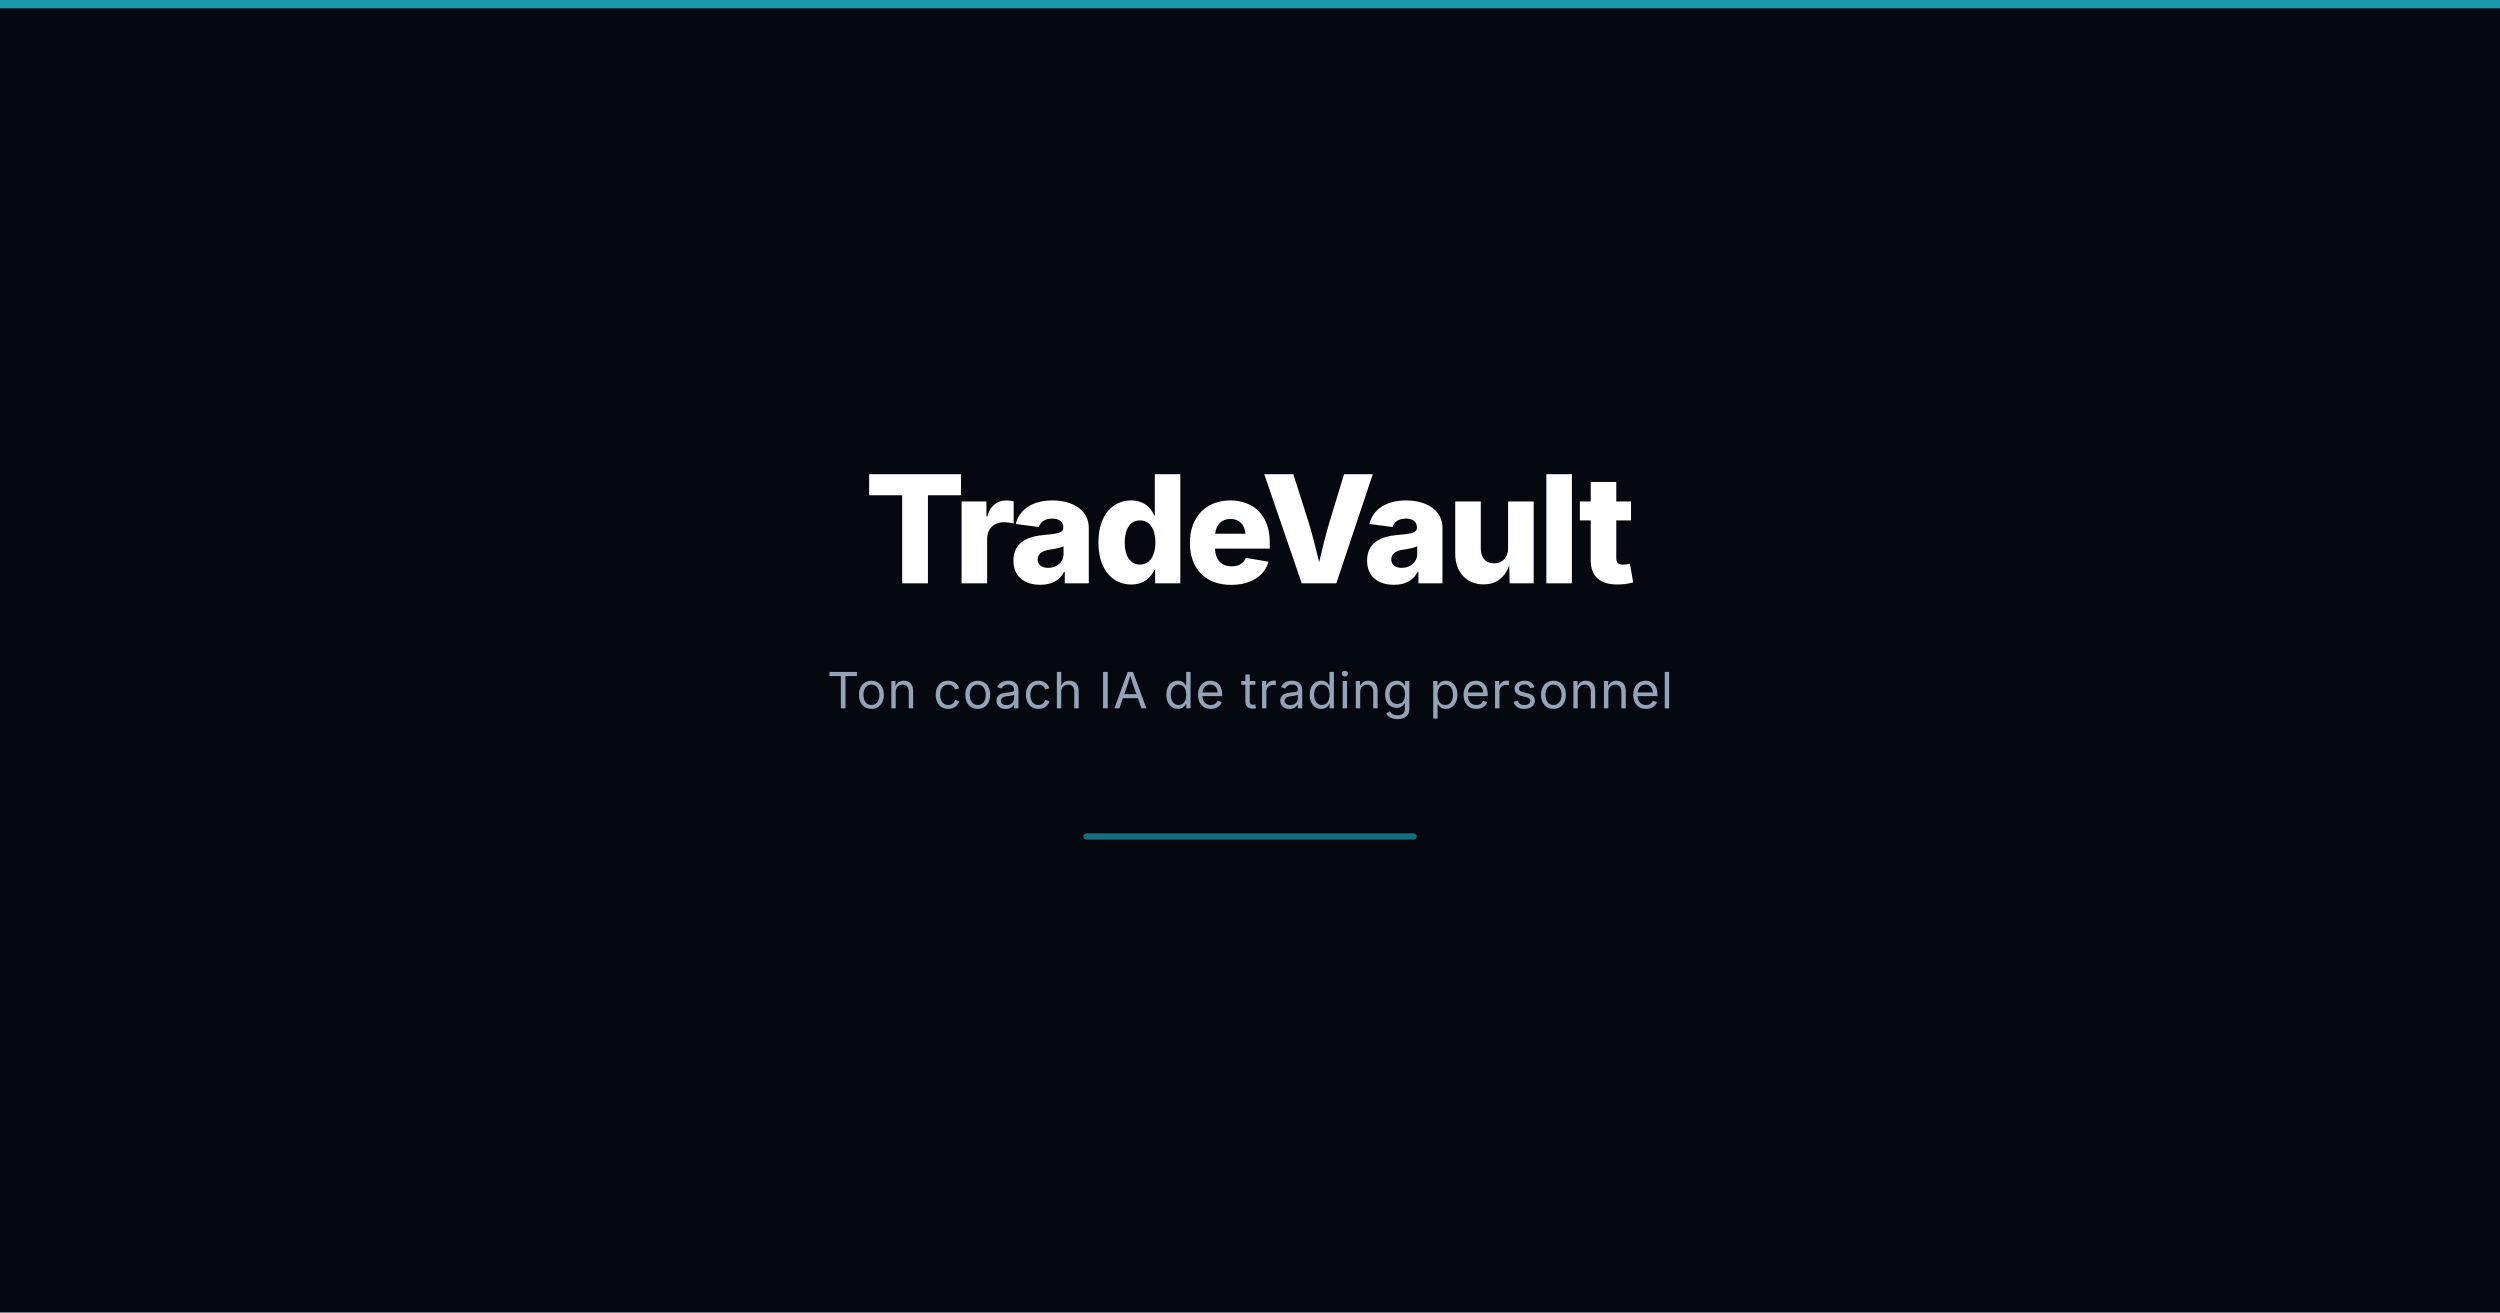
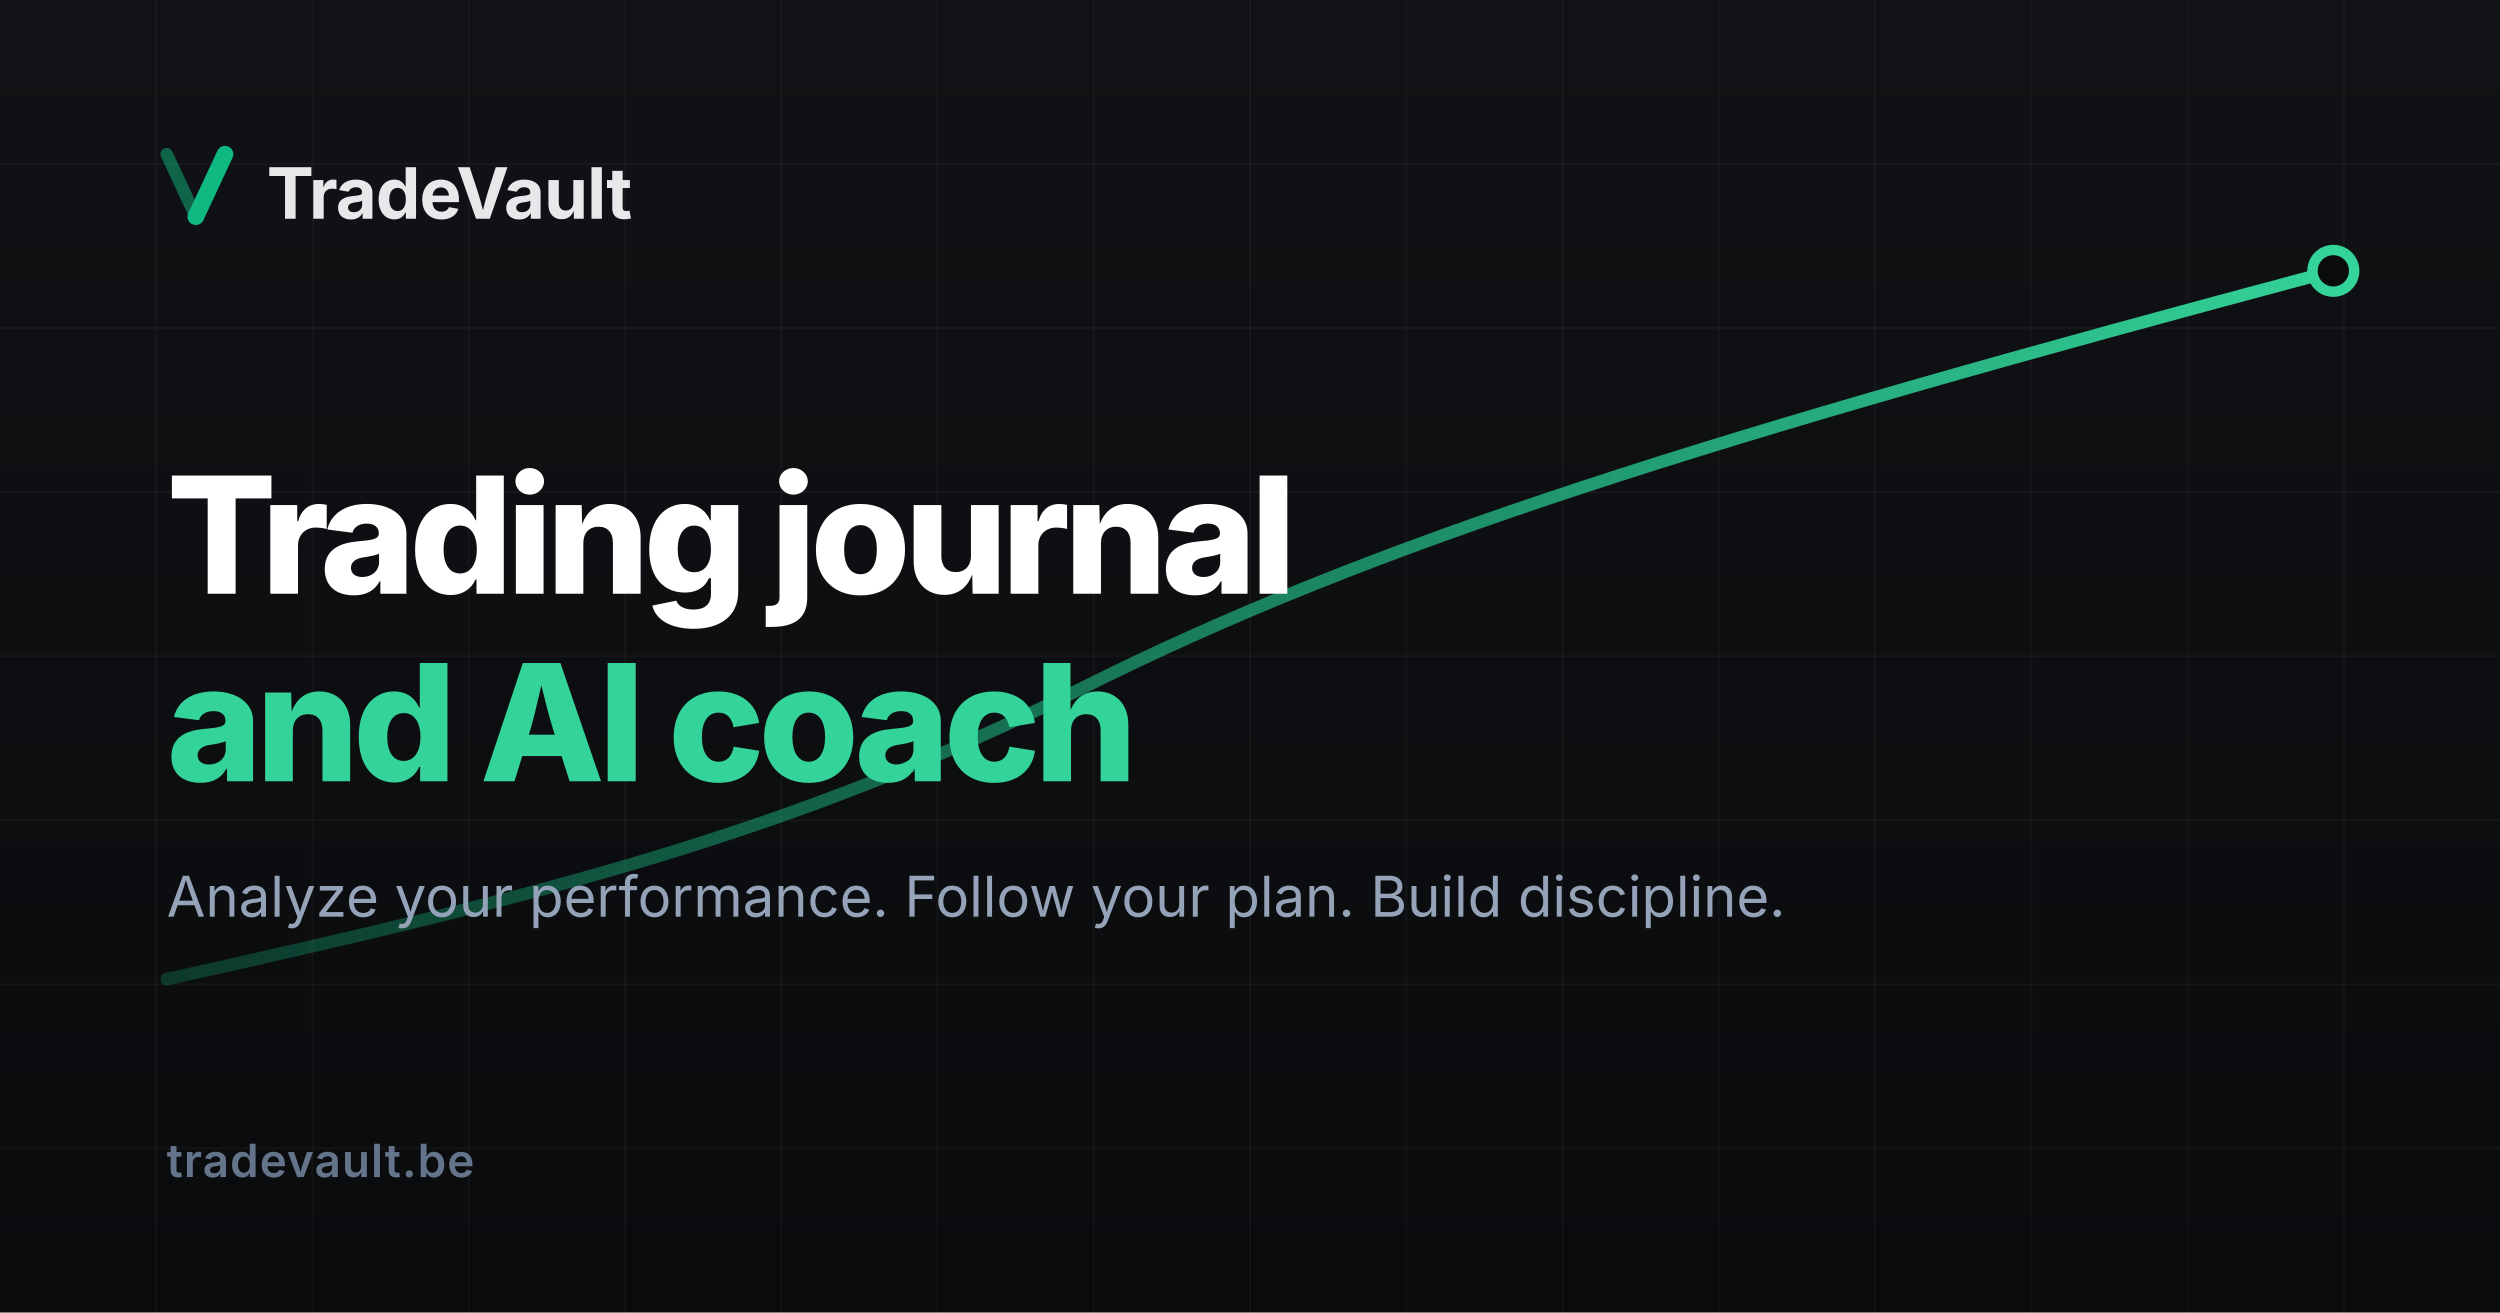
<svg xmlns="http://www.w3.org/2000/svg" width="1200" height="630" viewBox="0 0 1200 630">
-   <rect width="1200" height="630" fill="#060810" />
-   <rect x="0" y="0" width="1200" height="4" fill="#22d3ee" opacity="0.7" />
-   <text x="600" y="280" text-anchor="middle" font-family="system-ui,-apple-system,sans-serif" font-size="72" font-weight="800" fill="#ffffff" letter-spacing="-2">TradeVault</text>
-   <text x="600" y="340" text-anchor="middle" font-family="system-ui,-apple-system,sans-serif" font-size="24" fill="#94a3b8" letter-spacing="0.5">Ton coach IA de trading personnel</text>
-   <rect x="520" y="400" width="160" height="3" rx="1.5" fill="#22d3ee" opacity="0.5" />
+   <defs>
+     <linearGradient id="plate" x1="0" y1="0" x2="0" y2="1">
+       <stop offset="0%" stop-color="#101215" />
+       <stop offset="100%" stop-color="#0a0b0d" />
+     </linearGradient>
+     <linearGradient id="curve" x1="0" y1="0" x2="1" y2="0">
+       <stop offset="0%" stop-color="#10b981" stop-opacity="0.25" />
+       <stop offset="100%" stop-color="#34d399" stop-opacity="1" />
+     </linearGradient>
+   </defs>
+   <rect width="1200" height="630" fill="url(#plate)" />
+   <g stroke="#ffffff" stroke-opacity="0.035" stroke-width="1">
+     <path d="M0 78.75H1200M0 157.5H1200M0 236.25H1200M0 315H1200M0 393.75H1200M0 472.5H1200M0 551.25H1200" />
+     <path d="M75 0V630M150 0V630M225 0V630M300 0V630M375 0V630M450 0V630M525 0V630M600 0V630M675 0V630M750 0V630M825 0V630M900 0V630M975 0V630M1050 0V630M1125 0V630" />
+   </g>
+   <path d="M80 470 C 260 430, 380 400, 520 330 S 820 210, 1120 130" fill="none" stroke="url(#curve)" stroke-width="6" stroke-linecap="round" />
+   <circle cx="1120" cy="130" r="10" fill="#0a0b0d" stroke="#34d399" stroke-width="5" />
+   <g transform="translate(80,68)">
+     <path d="M0 6 L14 36" stroke="#10b981" stroke-opacity="0.5" stroke-width="6" stroke-linecap="round" />
+     <path d="M14 36 L28 6" stroke="#10b981" stroke-width="8" stroke-linecap="round" />
+   </g>
+   <text x="128" y="105" font-family="Inter,system-ui,-apple-system,sans-serif" font-size="34" font-weight="700" fill="#e6e8ea" letter-spacing="-0.5">TradeVault</text>
+   <text x="80" y="285" font-family="Inter,system-ui,-apple-system,sans-serif" font-size="78" font-weight="800" fill="#ffffff" letter-spacing="-3">Trading journal</text>
+   <text x="80" y="375" font-family="Inter,system-ui,-apple-system,sans-serif" font-size="78" font-weight="800" fill="#34d399" letter-spacing="-3">and AI coach</text>
+   <text x="80" y="440" font-family="Inter,system-ui,-apple-system,sans-serif" font-size="27" font-weight="400" fill="#94a3b8" letter-spacing="0">Analyze your performance. Follow your plan. Build discipline.</text>
+   <text x="80" y="565" font-family="Inter,system-ui,-apple-system,sans-serif" font-size="22" font-weight="600" fill="#64748b" letter-spacing="0.5">tradevault.be</text>
</svg>
